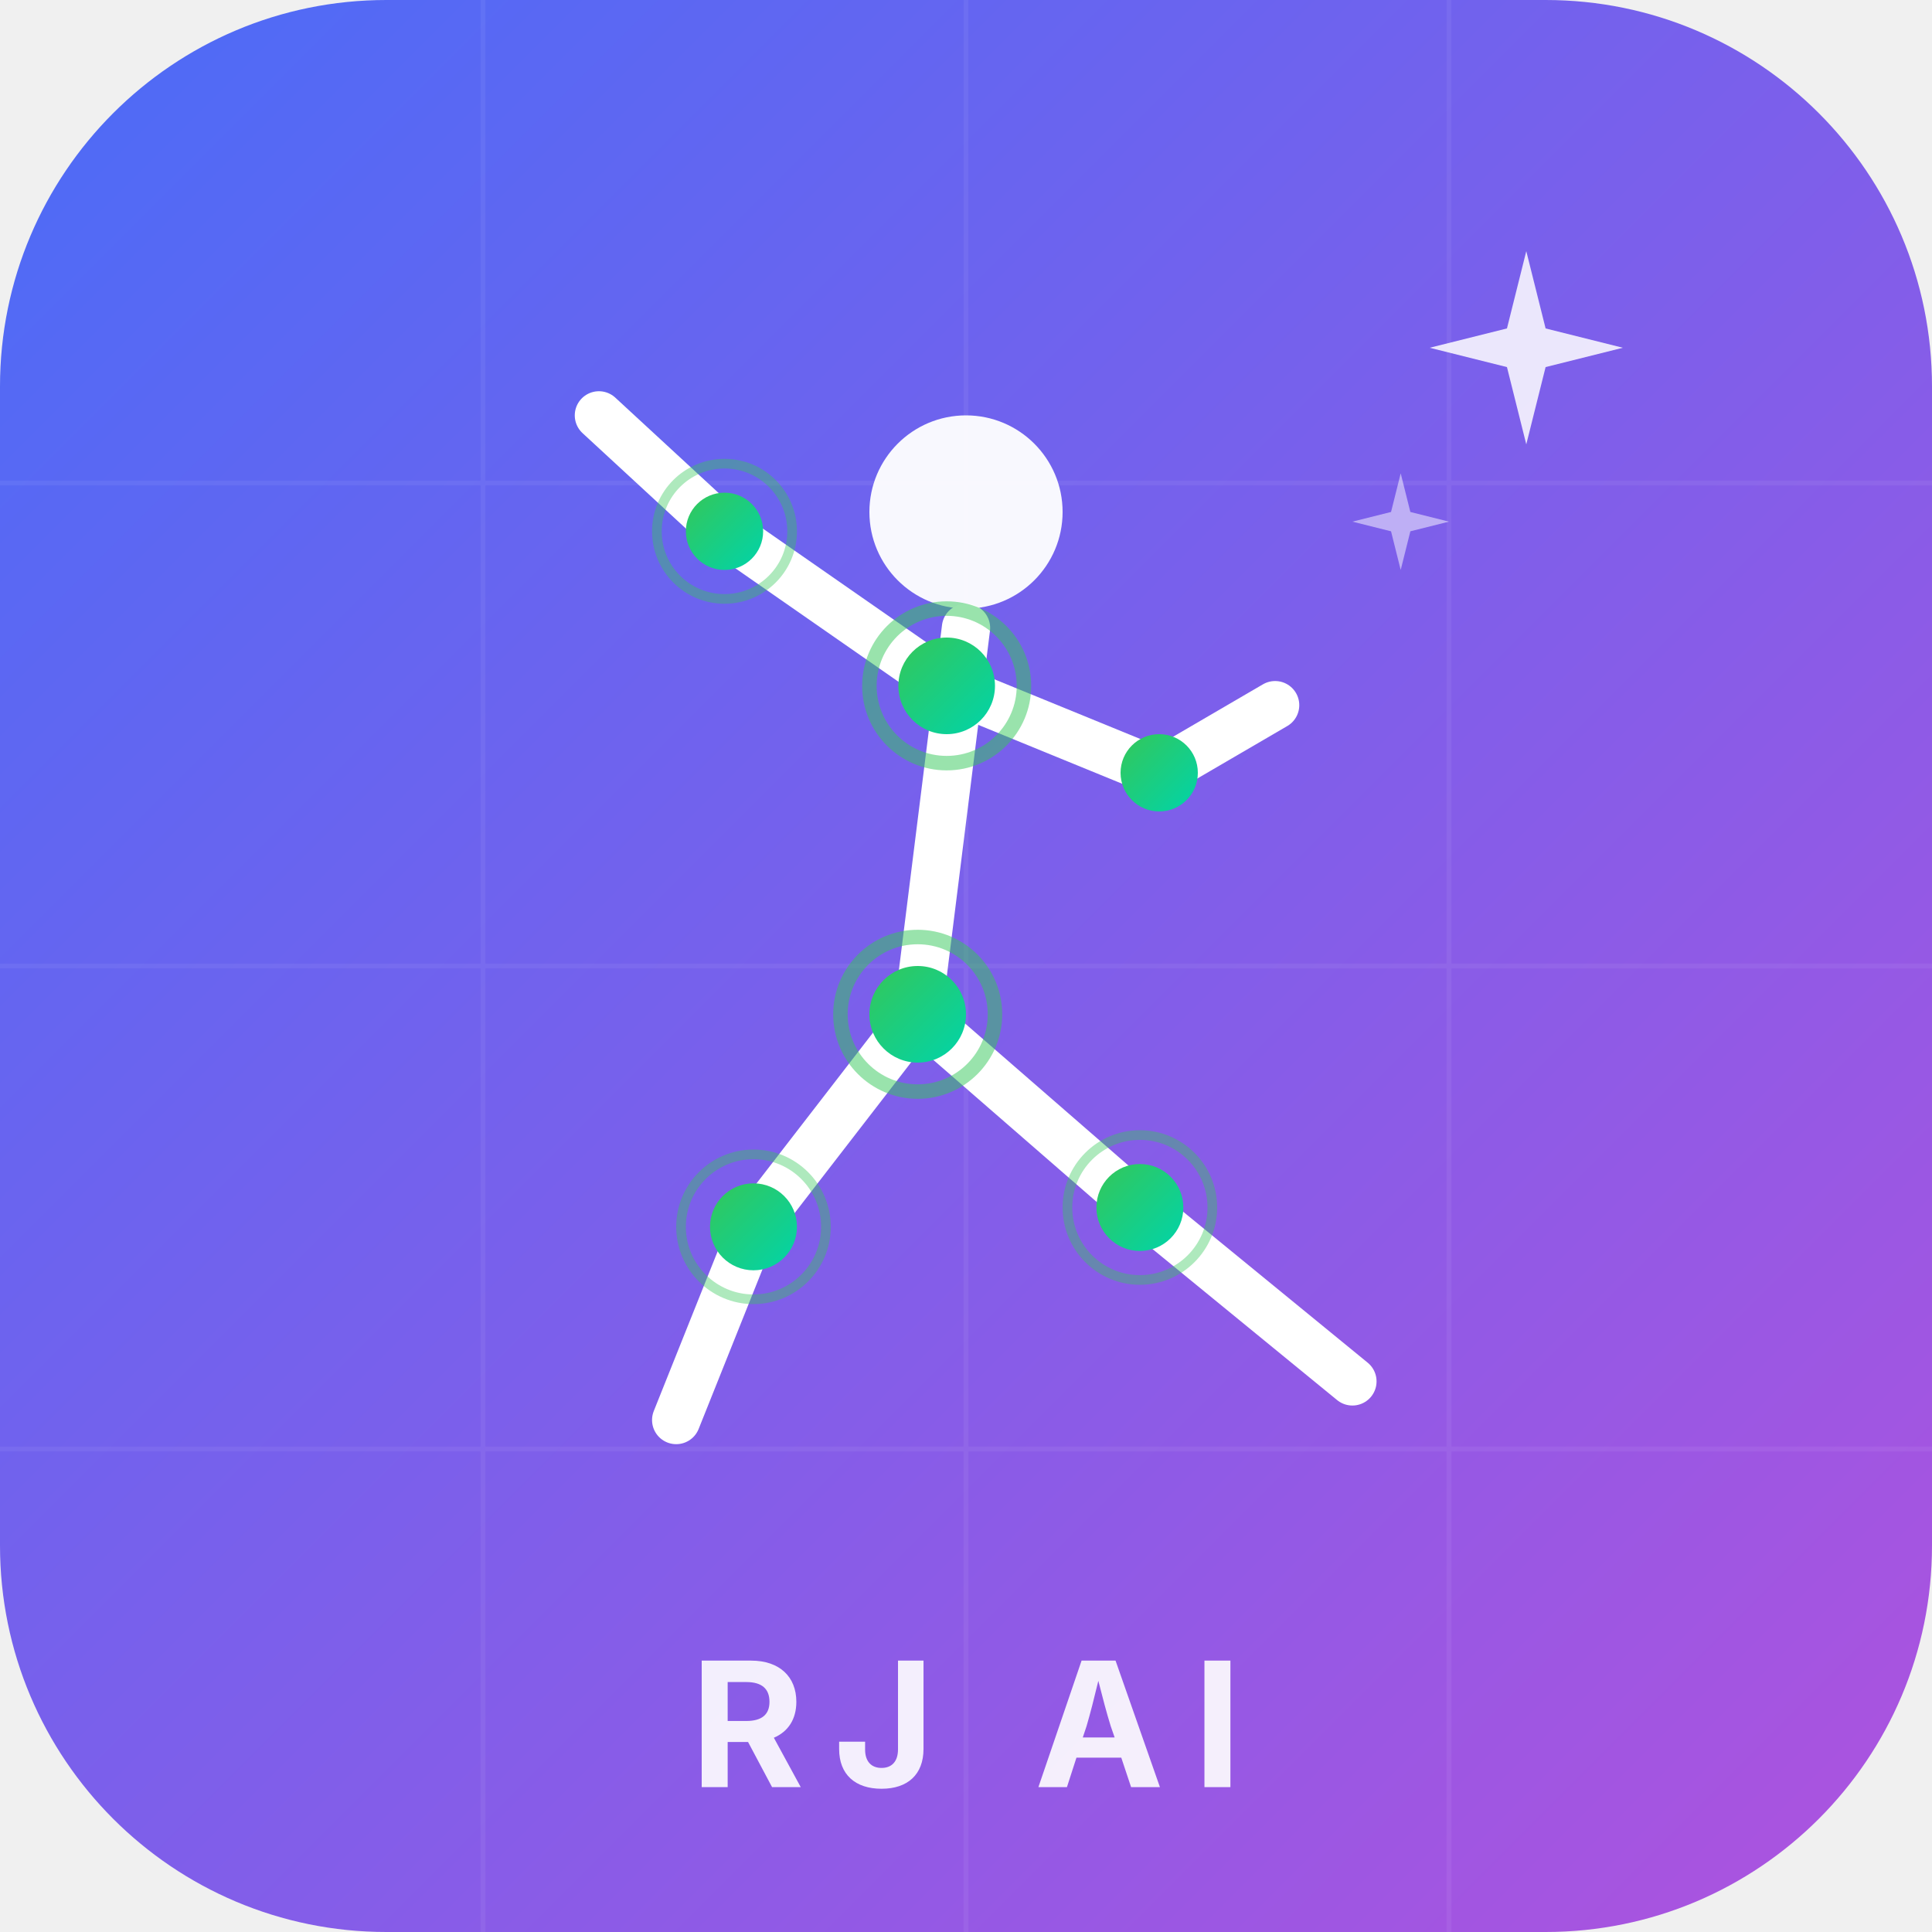
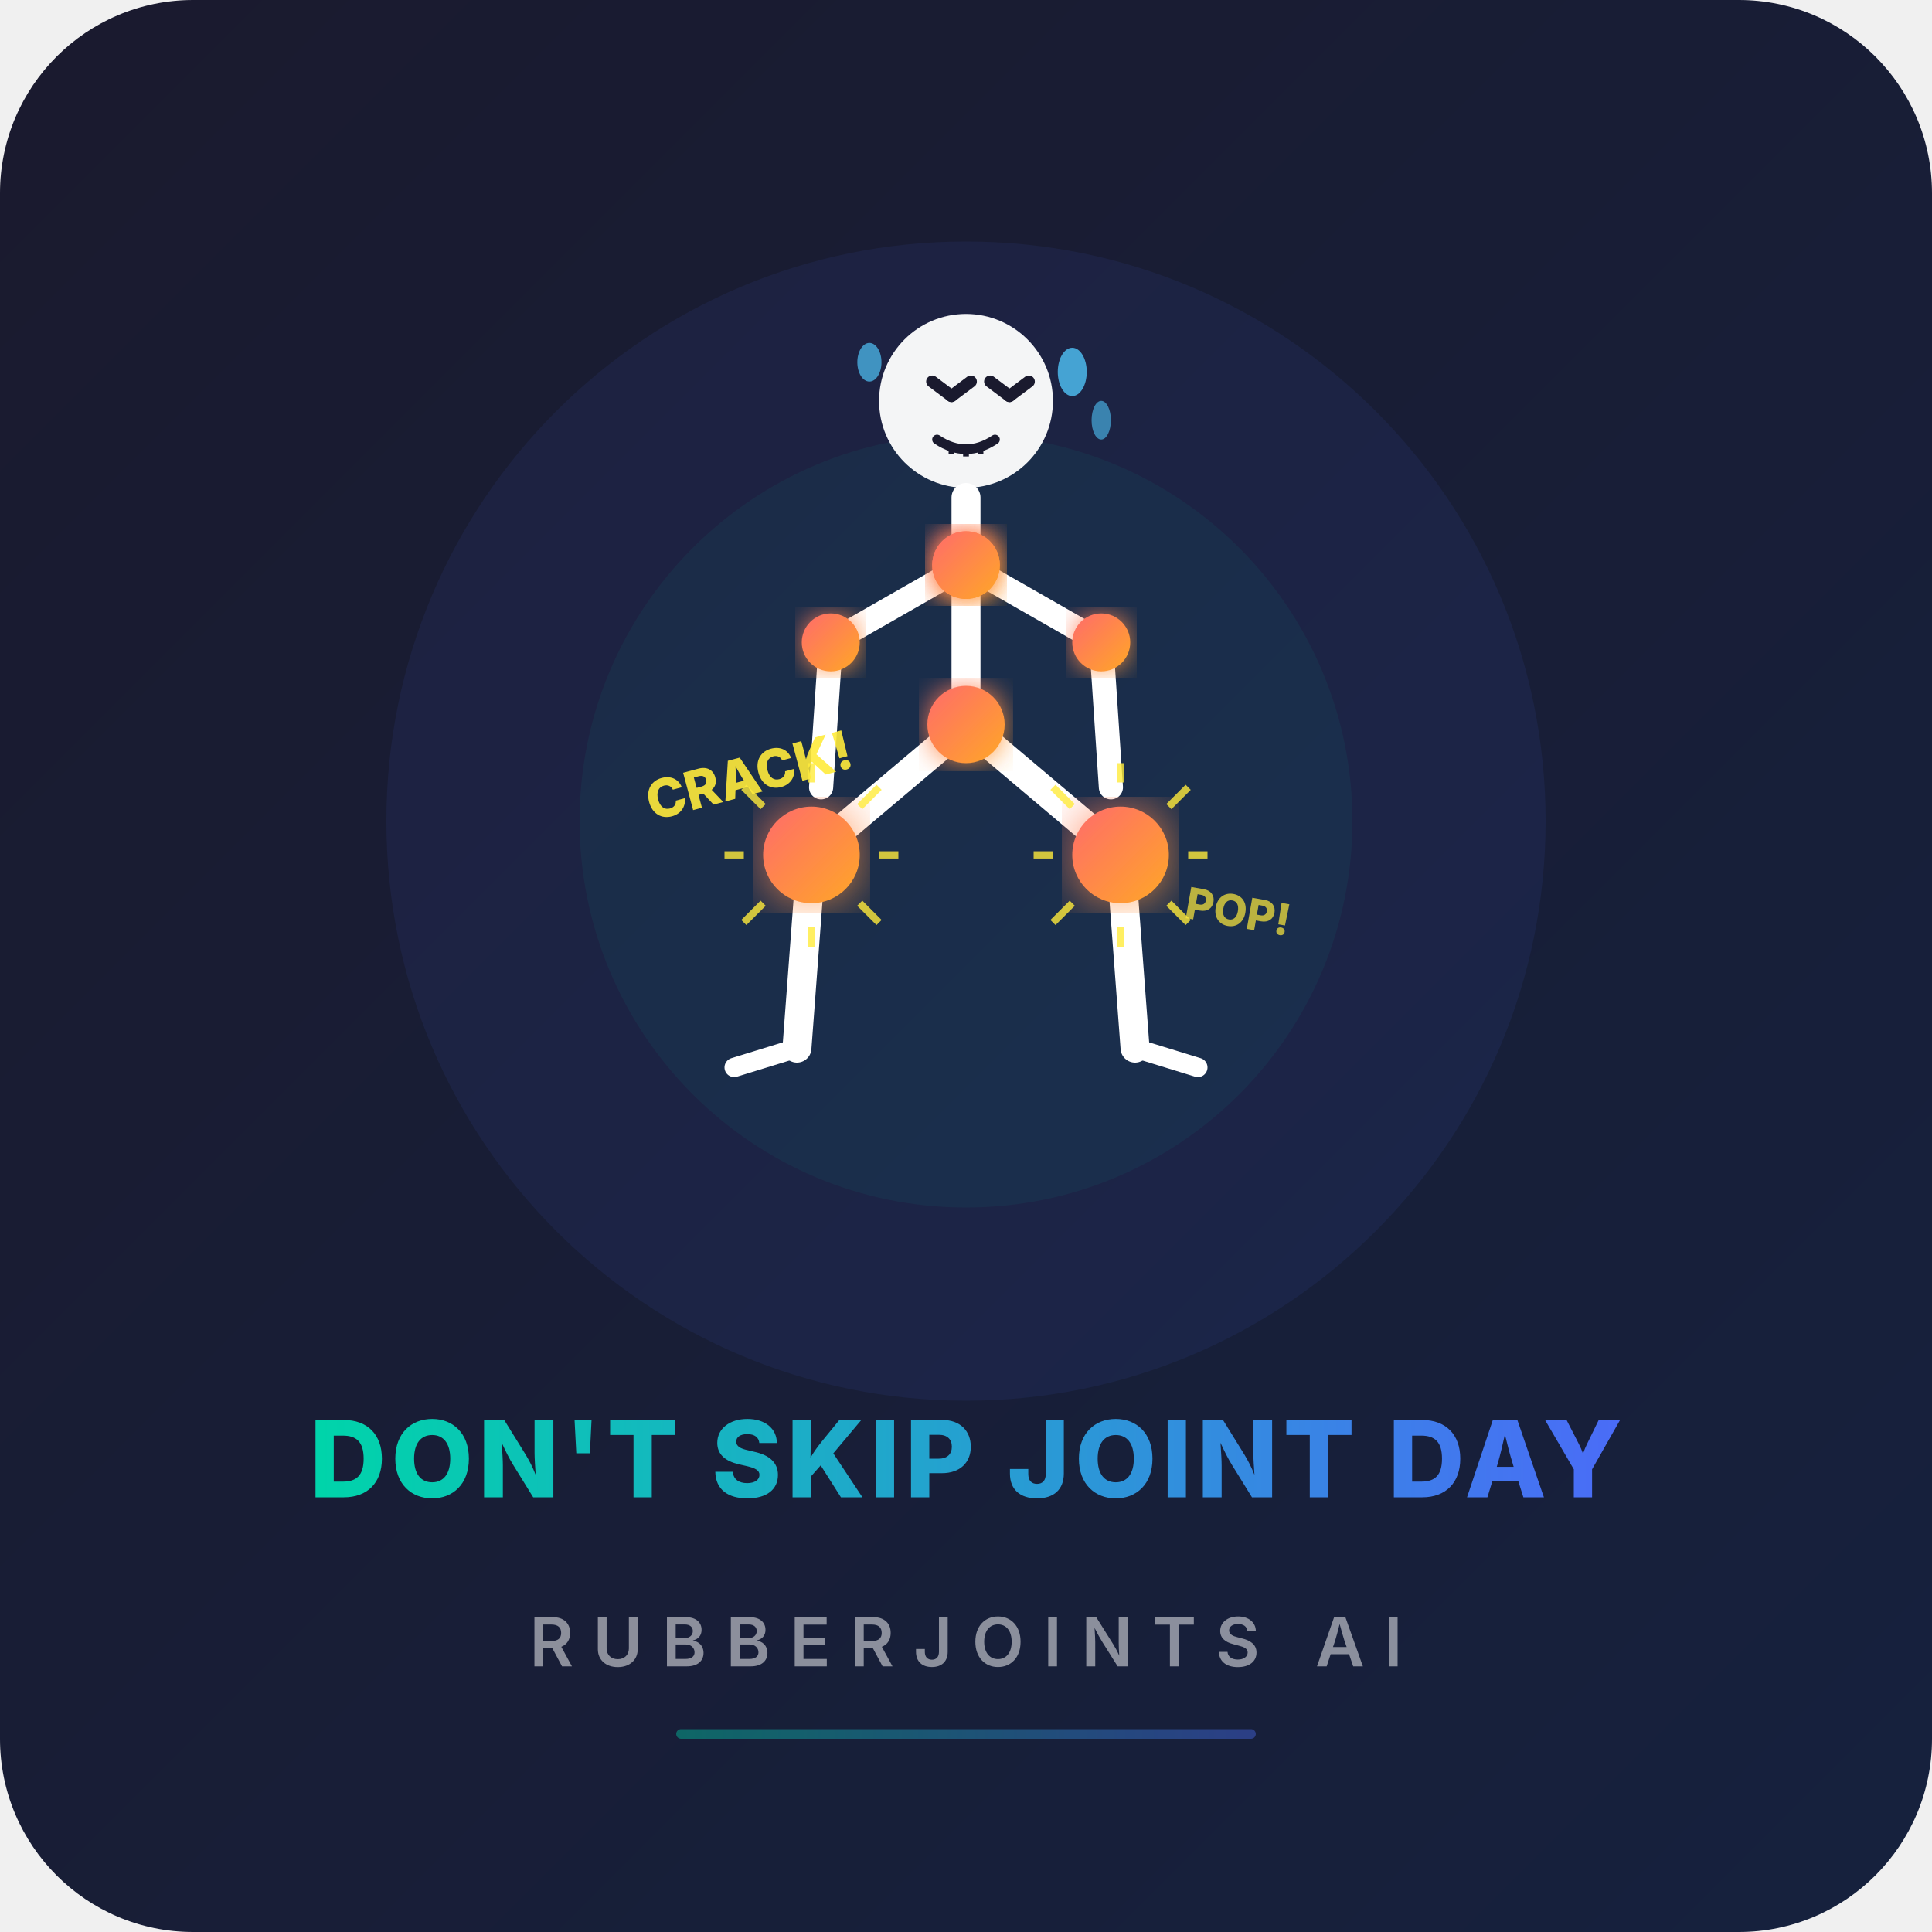
- <svg xmlns="http://www.w3.org/2000/svg" viewBox="0 0 200 200" width="200" height="200">
+ <svg xmlns="http://www.w3.org/2000/svg" viewBox="0 0 400 400" width="400" height="400">
  <defs>
    <linearGradient id="bg" x1="0%" y1="0%" x2="100%" y2="100%">
-       <stop offset="0%" style="stop-color:#4a6cf7;stop-opacity:1" />
-       <stop offset="100%" style="stop-color:#af52de;stop-opacity:1" />
+       <stop offset="0%" style="stop-color:#1a1a2e;stop-opacity:1" />
+       <stop offset="100%" style="stop-color:#16213e;stop-opacity:1" />
    </linearGradient>
-     <linearGradient id="glow" x1="0%" y1="0%" x2="100%" y2="100%">
-       <stop offset="0%" style="stop-color:#34c759;stop-opacity:1" />
-       <stop offset="100%" style="stop-color:#00d4aa;stop-opacity:1" />
+     <linearGradient id="accent" x1="0%" y1="0%" x2="100%" y2="0%">
+       <stop offset="0%" style="stop-color:#00d4aa;stop-opacity:1" />
+       <stop offset="100%" style="stop-color:#4a6cf7;stop-opacity:1" />
    </linearGradient>
+     <linearGradient id="jointGlow" x1="0%" y1="0%" x2="100%" y2="100%">
+       <stop offset="0%" style="stop-color:#ff6b6b;stop-opacity:1" />
+       <stop offset="100%" style="stop-color:#ffa726;stop-opacity:1" />
+     </linearGradient>
+     <filter id="glow">
+       <feGaussianBlur stdDeviation="3" result="blur" />
+       <feMerge>
+         <feMergeNode in="blur" />
+         <feMergeNode in="SourceGraphic" />
+       </feMerge>
+     </filter>
+     <filter id="softglow">
+       <feGaussianBlur stdDeviation="6" result="blur" />
+       <feMerge>
+         <feMergeNode in="blur" />
+         <feMergeNode in="SourceGraphic" />
+       </feMerge>
+     </filter>
  </defs>
-   <rect width="200" height="200" rx="40" fill="url(#bg)" />
-   <g opacity="0.06" stroke="white" stroke-width="0.5" fill="none">
-     <line x1="0" y1="50" x2="200" y2="50" />
-     <line x1="0" y1="100" x2="200" y2="100" />
-     <line x1="0" y1="150" x2="200" y2="150" />
-     <line x1="50" y1="0" x2="50" y2="200" />
-     <line x1="100" y1="0" x2="100" y2="200" />
-     <line x1="150" y1="0" x2="150" y2="200" />
+   <rect width="400" height="400" rx="40" fill="url(#bg)" />
+   <circle cx="200" cy="170" r="120" fill="#4a6cf7" opacity="0.08" />
+   <circle cx="200" cy="170" r="80" fill="#00d4aa" opacity="0.06" />
+   <g transform="translate(200,155)">
+     <circle cx="0" cy="-72" r="18" fill="white" opacity="0.95" />
+     <ellipse cx="22" cy="-78" rx="3" ry="5" fill="#4fc3f7" opacity="0.8" />
+     <ellipse cx="28" cy="-68" rx="2" ry="4" fill="#4fc3f7" opacity="0.6" />
+     <ellipse cx="-20" cy="-80" rx="2.5" ry="4" fill="#4fc3f7" opacity="0.7" />
+     <line x1="-7" y1="-76" x2="-3" y2="-73" stroke="#1a1a2e" stroke-width="2.5" stroke-linecap="round" />
+     <line x1="-3" y1="-73" x2="1" y2="-76" stroke="#1a1a2e" stroke-width="2.5" stroke-linecap="round" />
+     <line x1="5" y1="-76" x2="9" y2="-73" stroke="#1a1a2e" stroke-width="2.5" stroke-linecap="round" />
+     <line x1="9" y1="-73" x2="13" y2="-76" stroke="#1a1a2e" stroke-width="2.5" stroke-linecap="round" />
+     <path d="M-6,-64 Q0,-60 6,-64" stroke="#1a1a2e" stroke-width="2" fill="none" stroke-linecap="round" />
+     <line x1="-3" y1="-63" x2="-3" y2="-61" stroke="#1a1a2e" stroke-width="1.2" />
+     <line x1="0" y1="-62.5" x2="0" y2="-60.5" stroke="#1a1a2e" stroke-width="1.2" />
+     <line x1="3" y1="-63" x2="3" y2="-61" stroke="#1a1a2e" stroke-width="1.2" />
+     <line x1="0" y1="-52" x2="0" y2="-5" stroke="white" stroke-width="6" stroke-linecap="round" />
+     <line x1="0" y1="-38" x2="-28" y2="-22" stroke="white" stroke-width="5" stroke-linecap="round" />
+     <line x1="-28" y1="-22" x2="-30" y2="8" stroke="white" stroke-width="5" stroke-linecap="round" />
+     <line x1="0" y1="-38" x2="28" y2="-22" stroke="white" stroke-width="5" stroke-linecap="round" />
+     <line x1="28" y1="-22" x2="30" y2="8" stroke="white" stroke-width="5" stroke-linecap="round" />
+     <line x1="0" y1="-5" x2="-32" y2="22" stroke="white" stroke-width="6" stroke-linecap="round" />
+     <line x1="-32" y1="22" x2="-35" y2="62" stroke="white" stroke-width="6" stroke-linecap="round" />
+     <line x1="0" y1="-5" x2="32" y2="22" stroke="white" stroke-width="6" stroke-linecap="round" />
+     <line x1="32" y1="22" x2="35" y2="62" stroke="white" stroke-width="6" stroke-linecap="round" />
+     <circle cx="0" cy="-38" r="7" fill="url(#jointGlow)" filter="url(#glow)" />
+     <circle cx="0" cy="-38" r="7" fill="url(#jointGlow)" filter="url(#glow)" />
+     <circle cx="-28" cy="-22" r="6" fill="url(#jointGlow)" filter="url(#glow)" />
+     <circle cx="28" cy="-22" r="6" fill="url(#jointGlow)" filter="url(#glow)" />
+     <circle cx="0" cy="-5" r="8" fill="url(#jointGlow)" filter="url(#glow)" />
+     <circle cx="-32" cy="22" r="10" fill="url(#jointGlow)" filter="url(#softglow)" />
+     <g transform="translate(-32,22)" fill="none" stroke="#ffeb3b" stroke-width="1.5" opacity="0.8">
+       <line x1="0" y1="-15" x2="0" y2="-19" />
+       <line x1="10" y1="-10" x2="14" y2="-14" />
+       <line x1="14" y1="0" x2="18" y2="0" />
+       <line x1="10" y1="10" x2="14" y2="14" />
+       <line x1="0" y1="15" x2="0" y2="19" />
+       <line x1="-10" y1="10" x2="-14" y2="14" />
+       <line x1="-14" y1="0" x2="-18" y2="0" />
+       <line x1="-10" y1="-10" x2="-14" y2="-14" />
+     </g>
+     <circle cx="32" cy="22" r="10" fill="url(#jointGlow)" filter="url(#softglow)" />
+     <g transform="translate(32,22)" fill="none" stroke="#ffeb3b" stroke-width="1.5" opacity="0.8">
+       <line x1="0" y1="-15" x2="0" y2="-19" />
+       <line x1="10" y1="-10" x2="14" y2="-14" />
+       <line x1="14" y1="0" x2="18" y2="0" />
+       <line x1="10" y1="10" x2="14" y2="14" />
+       <line x1="0" y1="15" x2="0" y2="19" />
+       <line x1="-10" y1="10" x2="-14" y2="14" />
+       <line x1="-14" y1="0" x2="-18" y2="0" />
+       <line x1="-10" y1="-10" x2="-14" y2="-14" />
+     </g>
+     <line x1="-35" y1="62" x2="-48" y2="66" stroke="white" stroke-width="4" stroke-linecap="round" />
+     <line x1="35" y1="62" x2="48" y2="66" stroke="white" stroke-width="4" stroke-linecap="round" />
+     <text x="-65" y="15" font-family="system-ui, -apple-system, sans-serif" font-size="11" font-weight="800" fill="#ffeb3b" opacity="0.9" transform="rotate(-15,-65,15)">CRACK!</text>
+     <text x="45" y="35" font-family="system-ui, -apple-system, sans-serif" font-size="9" font-weight="800" fill="#ffeb3b" opacity="0.7" transform="rotate(10,45,35)">POP!</text>
  </g>
-   <g transform="translate(100,95)" stroke="white" stroke-width="5" stroke-linecap="round" stroke-linejoin="round" fill="none">
-     <circle cx="0" cy="-42" r="10" fill="white" stroke="none" opacity="0.95" />
-     <line x1="0" y1="-30" x2="-5" y2="10" stroke-width="5" />
-     <line x1="-2" y1="-24" x2="-25" y2="-40" />
-     <line x1="-25" y1="-40" x2="-38" y2="-52" />
-     <line x1="-2" y1="-24" x2="20" y2="-15" />
-     <line x1="20" y1="-15" x2="32" y2="-22" />
-     <line x1="-5" y1="10" x2="-22" y2="32" />
-     <line x1="-22" y1="32" x2="-30" y2="52" />
-     <line x1="-5" y1="10" x2="18" y2="30" />
-     <line x1="18" y1="30" x2="40" y2="48" />
-     <circle cx="-2" cy="-24" r="5" fill="url(#glow)" stroke="none" />
-     <circle cx="-2" cy="-24" r="8" fill="none" stroke="#34c759" stroke-width="1.5" opacity="0.5" />
-     <circle cx="-25" cy="-40" r="4" fill="url(#glow)" stroke="none" />
-     <circle cx="-25" cy="-40" r="7" fill="none" stroke="#34c759" stroke-width="1" opacity="0.4" />
-     <circle cx="20" cy="-15" r="4" fill="url(#glow)" stroke="none" />
-     <circle cx="-5" cy="10" r="5" fill="url(#glow)" stroke="none" />
-     <circle cx="-5" cy="10" r="8" fill="none" stroke="#34c759" stroke-width="1.5" opacity="0.5" />
-     <circle cx="-22" cy="32" r="4.5" fill="url(#glow)" stroke="none" />
-     <circle cx="-22" cy="32" r="7.5" fill="none" stroke="#34c759" stroke-width="1" opacity="0.4" />
-     <circle cx="18" cy="30" r="4.5" fill="url(#glow)" stroke="none" />
-     <circle cx="18" cy="30" r="7.5" fill="none" stroke="#34c759" stroke-width="1" opacity="0.4" />
-   </g>
-   <g transform="translate(158,38)" fill="white" opacity="0.85">
-     <path d="M0,-12 L2,-4 L10,-2 L2,0 L0,8 L-2,0 L-10,-2 L-2,-4 Z" />
-   </g>
-   <g transform="translate(145,55)" fill="white" opacity="0.5">
-     <path d="M0,-6 L1,-2 L5,-1 L1,0 L0,4 L-1,0 L-5,-1 L-1,-2 Z" />
-   </g>
-   <text x="100" y="185" text-anchor="middle" font-family="system-ui, -apple-system, sans-serif" font-size="18" font-weight="700" fill="white" opacity="0.9" letter-spacing="3">RJ AI</text>
+   <text x="200" y="310" text-anchor="middle" font-family="system-ui, -apple-system, sans-serif" font-size="22" font-weight="800" fill="url(#accent)" letter-spacing="1" text-transform="uppercase">DON'T SKIP JOINT DAY</text>
+   <text x="200" y="345" text-anchor="middle" font-family="system-ui, -apple-system, sans-serif" font-size="14" font-weight="600" fill="white" opacity="0.5" letter-spacing="4">RUBBERJOINTS AI</text>
+   <rect x="140" y="358" width="120" height="2" rx="1" fill="url(#accent)" opacity="0.4" />
</svg>
